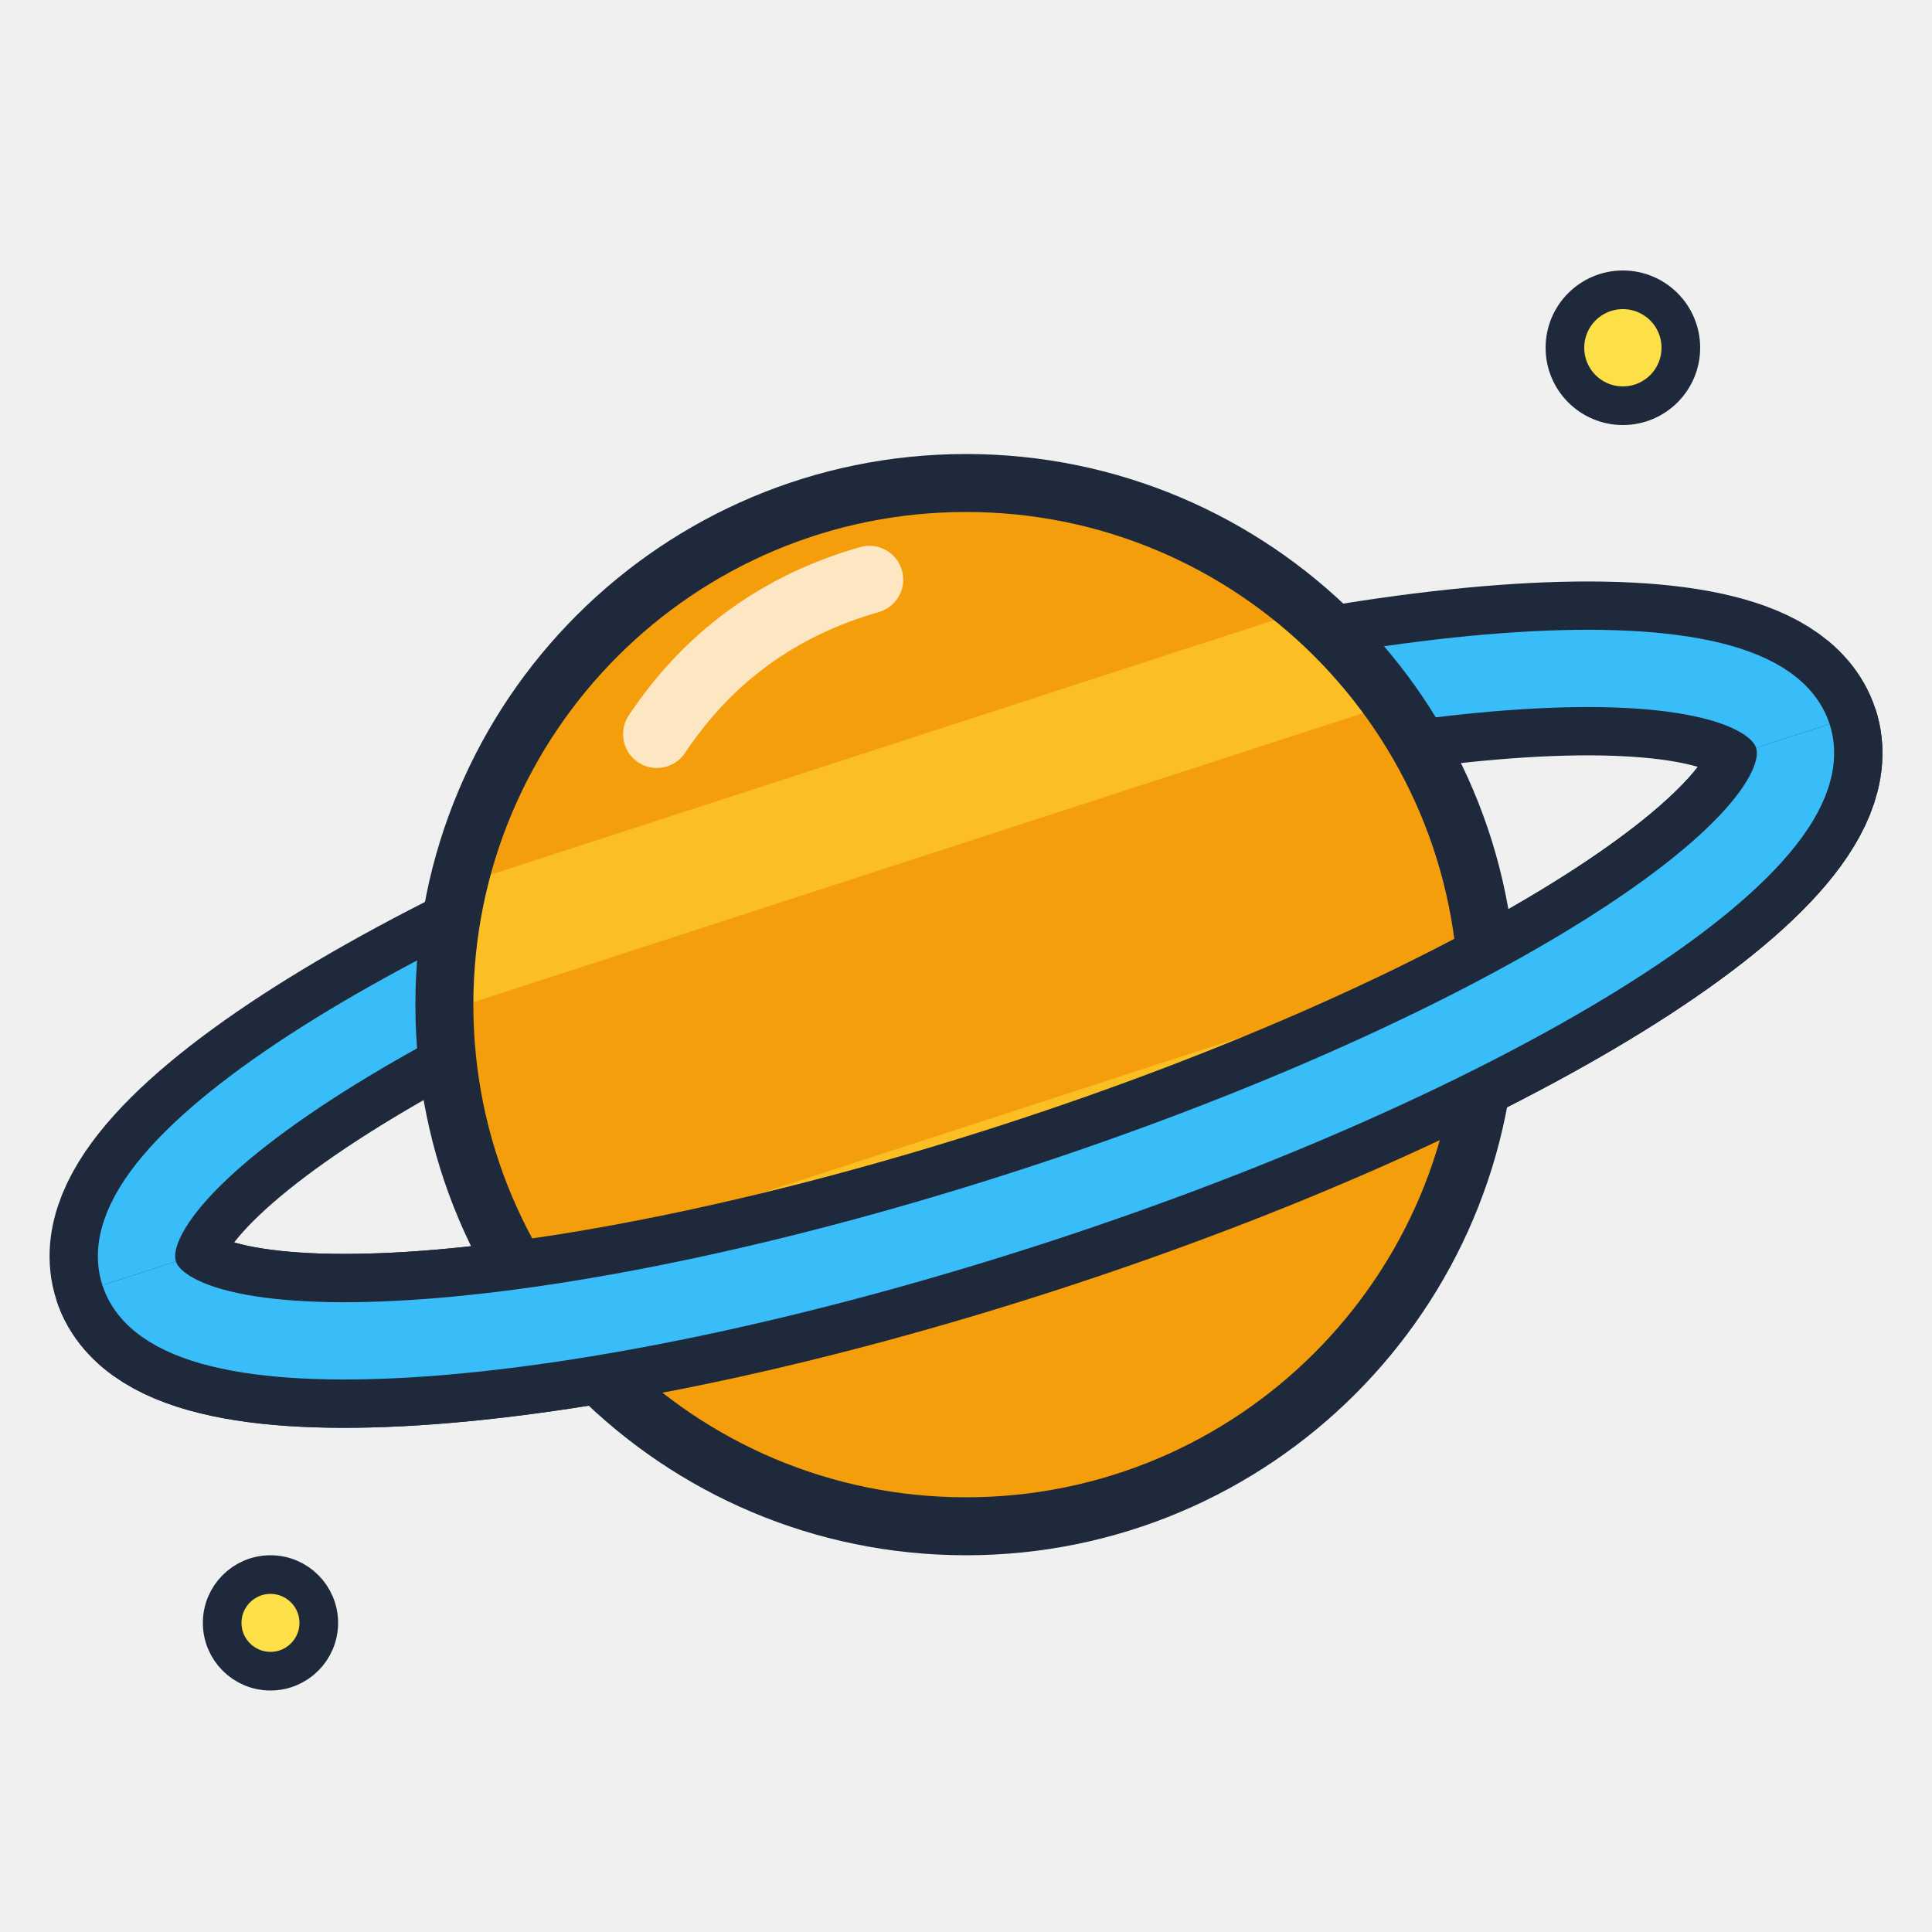
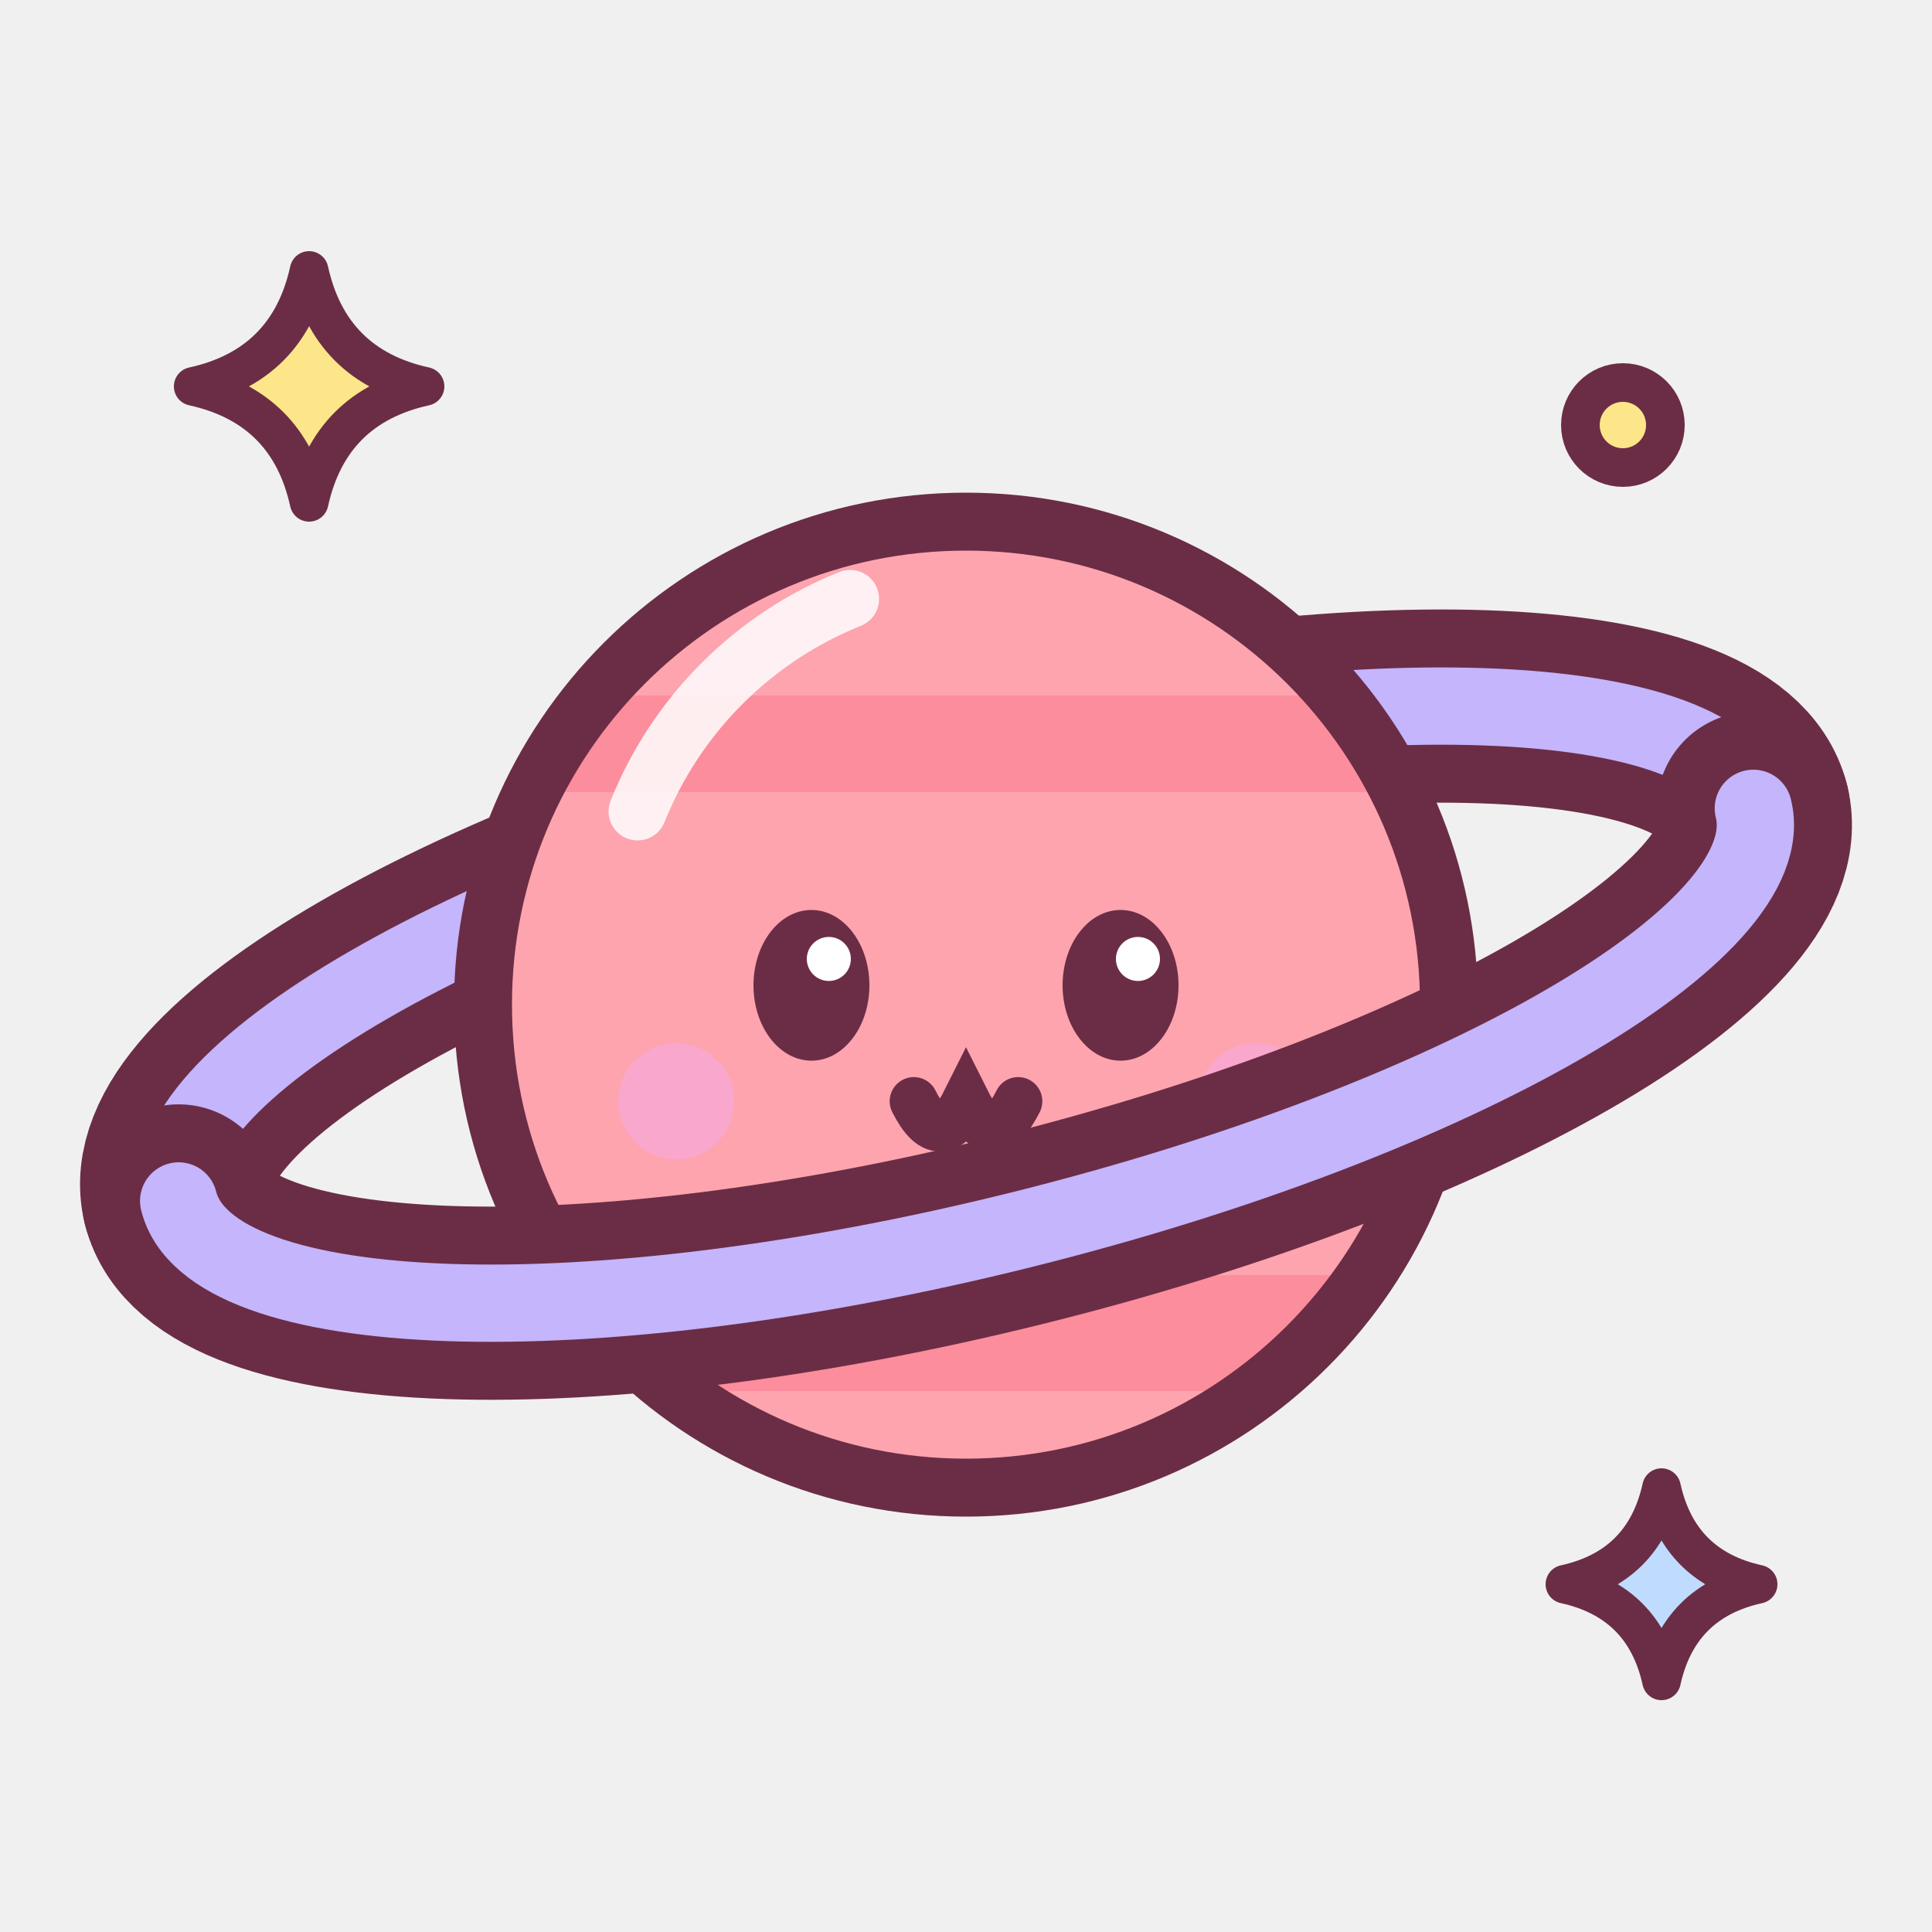
<svg xmlns="http://www.w3.org/2000/svg" viewBox="0 0 100 100">
+   <g transform="rotate(-14 50 52)">
+     <path d="M8 52 A42 12 0 0 1 92 52" fill="none" stroke="#6b2d45" stroke-width="10" stroke-linecap="round" stroke-linejoin="round" />
+     <path d="M8 52 A42 12 0 0 1 92 52" fill="none" stroke="#c4b5fd" stroke-width="4" stroke-linecap="round" stroke-linejoin="round" />
+   </g>
  <defs>
-     <clipPath id="p">
-       <circle cx="50" cy="52" r="27" />
-     </clipPath>
-     <clipPath id="f">
-       <rect x="-20" y="52" width="140" height="60" transform="rotate(-18 50 52)" />
+     <clipPath id="pl">
+       <circle cx="50" cy="52" r="25" />
    </clipPath>
  </defs>
-   <ellipse cx="50" cy="52" rx="45" ry="11" transform="rotate(-18 50 52)" fill="none" stroke="#1e293b" stroke-width="9" />
-   <ellipse cx="50" cy="52" rx="45" ry="11" transform="rotate(-18 50 52)" fill="none" stroke="#38bdf8" stroke-width="4" />
-   <circle cx="50" cy="52" r="27" fill="#f59e0b" />
-   <g clip-path="url(#p)" fill="#fbbf24">
-     <rect x="10" y="38" width="80" height="6" transform="rotate(-18 50 52)" />
-     <rect x="10" y="58" width="80" height="7" transform="rotate(-18 50 52)" />
+   <circle cx="50" cy="52" r="25" fill="#fda4af" />
+   <g clip-path="url(#pl)" fill="#fb7185" opacity="0.45">
+     <rect x="20" y="36" width="60" height="5" />
+     <rect x="20" y="66" width="60" height="6" />
  </g>
-   <circle cx="50" cy="52" r="27" fill="none" stroke="#1e293b" stroke-width="3" />
-   <g clip-path="url(#f)">
-     <ellipse cx="50" cy="52" rx="45" ry="11" transform="rotate(-18 50 52)" fill="none" stroke="#1e293b" stroke-width="9" />
-     <ellipse cx="50" cy="52" rx="45" ry="11" transform="rotate(-18 50 52)" fill="none" stroke="#38bdf8" stroke-width="4" />
+   <circle cx="50" cy="52" r="25" fill="none" stroke="#6b2d45" stroke-width="3" stroke-linejoin="round" stroke-linecap="round" />
+   <path d="M33 42 C35 37 39 33 44 31" fill="none" stroke="#fff" stroke-width="3" stroke-linecap="round" opacity="0.85" />
+   <g fill="#6b2d45">
+     <ellipse cx="42" cy="51" rx="3" ry="3.9" />
+     <ellipse cx="58" cy="51" rx="3" ry="3.9" />
  </g>
-   <path d="M34 38 Q38 32 45 30" fill="none" stroke="#fff" stroke-width="3.5" stroke-linecap="round" opacity="0.75" />
-   <circle cx="84" cy="18" r="3" fill="#fde047" stroke="#1e293b" stroke-width="2" />
-   <circle cx="14" cy="84" r="2.5" fill="#fde047" stroke="#1e293b" stroke-width="2" />
+   <g fill="#fff">
+     <circle cx="42.9" cy="49.635" r="1.14" />
+     <circle cx="58.9" cy="49.635" r="1.14" />
+   </g>
+   <path d="M47.3 57 Q48.65 59.7 50 57 Q51.35 59.7 52.7 57" fill="none" stroke="#6b2d45" stroke-width="2.5" stroke-linecap="round" />
+   <g fill="#f9a8d4" opacity="0.85">
+     <circle cx="35" cy="57" r="3" />
+     <circle cx="65" cy="57" r="3" />
+   </g>
+   <g transform="rotate(-14 50 52)">
+     <path d="M8 52 A42 12 0 0 0 92 52" fill="none" stroke="#6b2d45" stroke-width="10" stroke-linecap="round" stroke-linejoin="round" />
+     <path d="M8 52 A42 12 0 0 0 92 52" fill="none" stroke="#c4b5fd" stroke-width="4" stroke-linecap="round" stroke-linejoin="round" />
+   </g>
+   <path d="M16 14 Q17.08 18.92 22 20 Q17.08 21.08 16 26 Q14.92 21.08 10 20 Q14.92 18.92 16 14 Z" fill="#fde68a" stroke="#6b2d45" stroke-width="2" stroke-linejoin="round" stroke-linecap="round" />
+   <path d="M86 77 Q86.9 81.1 91 82 Q86.9 82.9 86 87 Q85.1 82.9 81 82 Q85.1 81.1 86 77 Z" fill="#bfdbfe" stroke="#6b2d45" stroke-width="2" stroke-linejoin="round" stroke-linecap="round" />
+   <circle cx="84" cy="22" r="2.2" fill="#fde68a" stroke="#6b2d45" stroke-width="2" stroke-linejoin="round" stroke-linecap="round" />
</svg>
